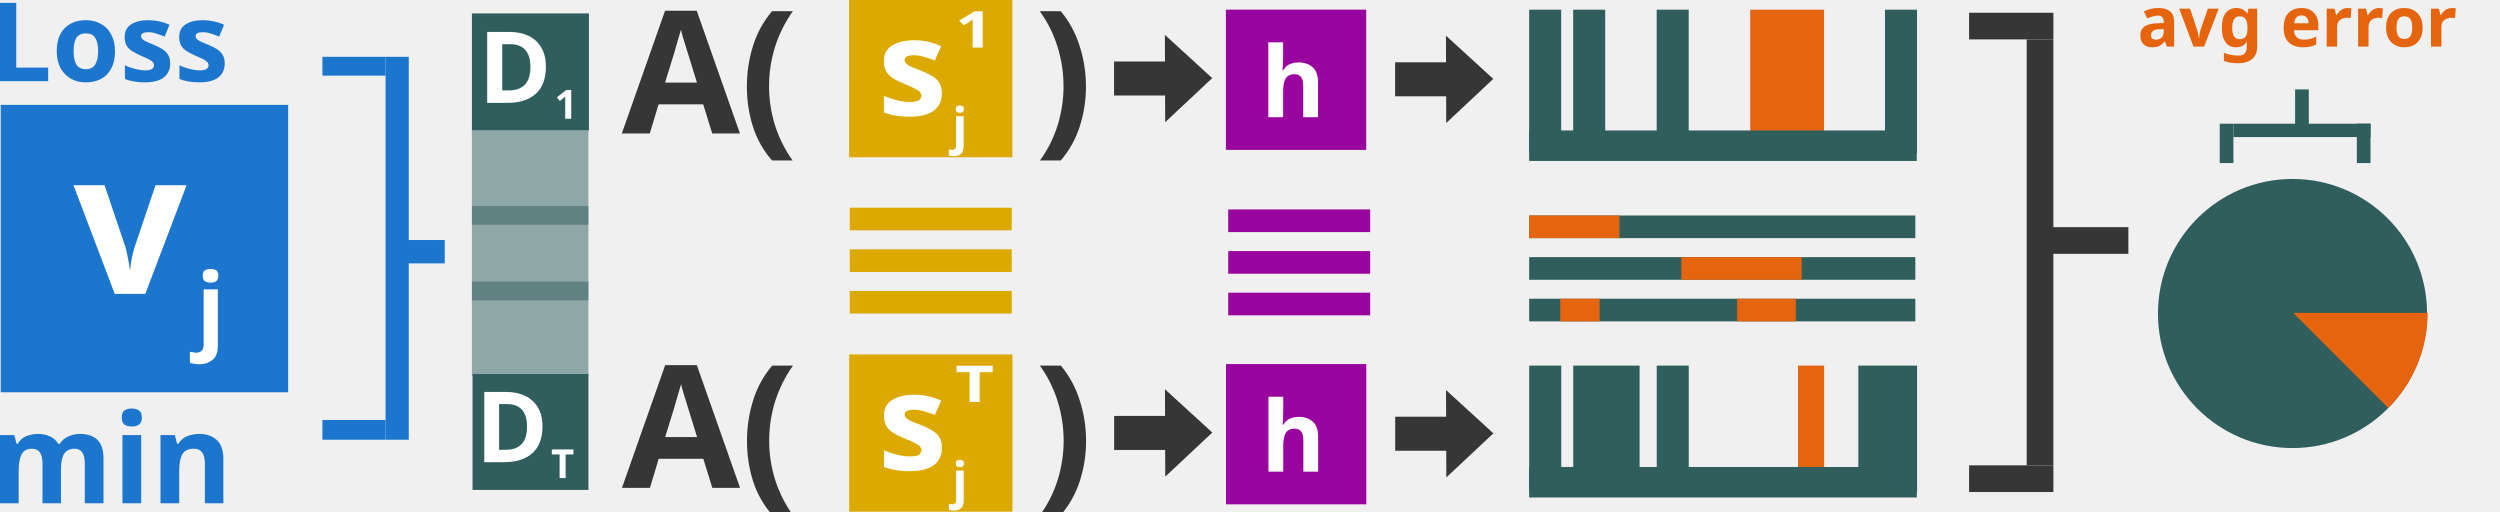
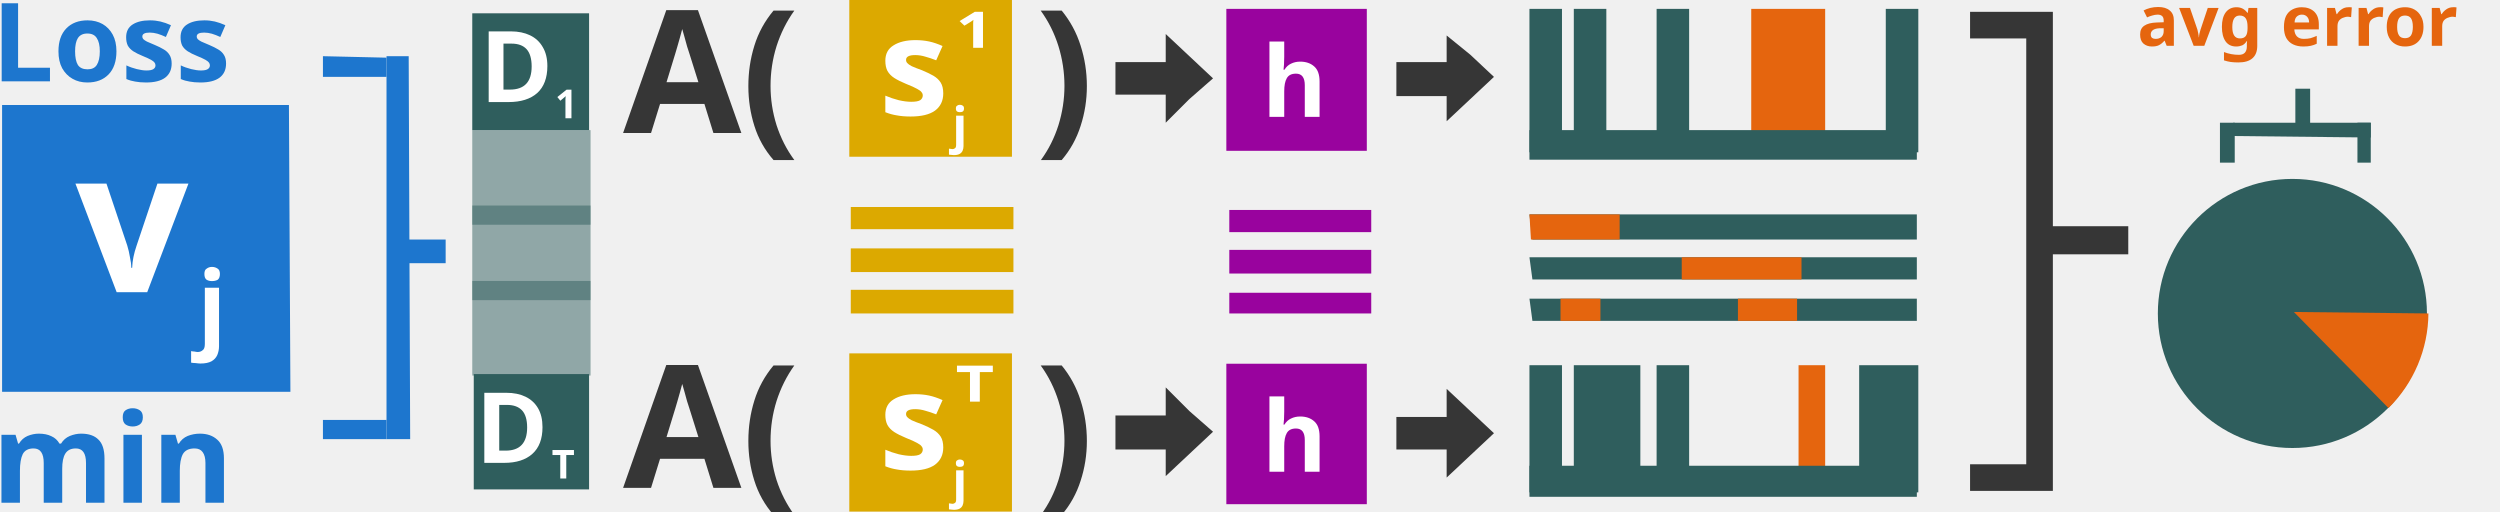
- <svg xmlns="http://www.w3.org/2000/svg" width="638.747" height="130.734" viewBox="0 0 169.002 34.59">
-   <g transform="translate(155.56 -34.776)">
-     <rect ry="0" y="35.683" x="-123.659" height="7.91" width="7.91" fill="#2f5e5d" />
-     <text style="line-height:1.25;-inkscape-font-specification:'Ubuntu Condensed, Bold'" x="-123.234" y="41.73" font-weight="700" font-size="6.717" letter-spacing="0" word-spacing="0" font-family="Ubuntu Condensed" fill="#fff" stroke-width=".345">
-       <tspan x="-123.234" y="41.73" style="-inkscape-font-specification:'sans-serif Bold'" font-family="sans-serif" stroke-width=".316">D</tspan>
+ <svg xmlns="http://www.w3.org/2000/svg" width="638.7" height="130.7" viewBox="0 0 169 34.6">
+   <g transform="translate(155.6 -34.8)">
+     <rect ry="0" y="35.7" x="-123.7" height="7.9" width="7.9" fill="#2f5e5d" />
+     <text style="line-height:1.25;-inkscape-font-specification:'Ubuntu Condensed, Bold'" x="-123.2" y="41.7" font-weight="700" font-size="6.7" letter-spacing="0" word-spacing="0" font-family="Ubuntu Condensed" fill="#fff" stroke-width=".3">
+       <tspan x="-123.2" y="41.7" style="-inkscape-font-specification:'sans-serif Bold'" font-family="sans-serif">D</tspan>
    </text>
-     <text y="42.811" x="-118.069" style="line-height:1.25;-inkscape-font-specification:'sans-serif Bold'" font-weight="700" font-size="2.73" letter-spacing="0" word-spacing="0" font-family="sans-serif" fill="#fff" stroke-width=".14">
-       <tspan style="-inkscape-font-specification:'sans-serif Bold'" y="42.811" x="-118.069">1</tspan>
+     <text y="42.8" x="-118.1" style="line-height:1.25;-inkscape-font-specification:'sans-serif Bold'" font-weight="700" font-size="2.7" letter-spacing="0" word-spacing="0" font-family="sans-serif" fill="#fff" stroke-width=".1">
+       <tspan style="-inkscape-font-specification:'sans-serif Bold'" y="42.8" x="-118.1">1</tspan>
    </text>
-     <rect rx="0" width="7.835" height="7.835" x="-123.617" y="60.06" ry="0" fill="#2f5e5d" />
-     <g font-weight="700" letter-spacing="0" word-spacing="0" fill="#fff" stroke-width="1.902">
-       <text style="line-height:1.25;-inkscape-font-specification:'Ubuntu Condensed, Bold'" x="-119.77" y="833.104" font-size="13.818" font-family="Ubuntu Condensed" stroke-width=".717" transform="matrix(.48146 0 0 .48146 -65.76 -335.086)">
-         <tspan x="-119.77" y="833.104" style="-inkscape-font-specification:'sans-serif Bold'" font-family="sans-serif" stroke-width=".656">D</tspan>
+     <rect rx="0" width="7.8" height="7.8" x="-123.6" y="60.1" ry="0" fill="#2f5e5d" />
+     <g font-weight="700" letter-spacing="0" word-spacing="0" fill="#fff" stroke-width="1.9">
+       <text style="line-height:1.25;-inkscape-font-specification:'Ubuntu Condensed, Bold'" x="-119.8" y="833.1" font-size="13.8" font-family="Ubuntu Condensed" stroke-width=".7" transform="translate(-65.8 -335) scale(.48146)">
+         <tspan x="-119.8" y="833.1" style="-inkscape-font-specification:'sans-serif Bold'" font-family="sans-serif">D</tspan>
      </text>
-       <text y="835.329" x="-109.143" style="line-height:1.25;-inkscape-font-specification:'sans-serif Bold'" font-size="5.617" font-family="sans-serif" stroke-width=".291" transform="matrix(.48146 0 0 .48146 -65.76 -335.086)">
-         <tspan style="-inkscape-font-specification:'sans-serif Bold'" y="835.329" x="-109.143">T</tspan>
+       <text y="835.3" x="-109.1" style="line-height:1.25;-inkscape-font-specification:'sans-serif Bold'" font-size="5.6" font-family="sans-serif" stroke-width=".3" transform="translate(-65.8 -335) scale(.48146)">
+         <tspan style="-inkscape-font-specification:'sans-serif Bold'" y="835.3" x="-109.1">T</tspan>
      </text>
    </g>
-     <path d="M-123.659 43.594h7.876v6.375h-7.876z" opacity=".5" fill="#2f5e5d" />
-     <path d="M-123.659 48.703h7.876v6.376h-7.876z" opacity=".5" fill="#2f5e5d" />
-     <path d="M-123.659 53.813h7.876v6.376h-7.876z" opacity=".5" fill="#2f5e5d" />
-     <text word-spacing="0" letter-spacing="0" font-size="11.572" font-weight="700" style="line-height:1.25;-inkscape-font-specification:'sans-serif Bold'" x="-113.523" y="43.797" font-family="sans-serif" fill="#363636" stroke-width=".395">
-       <tspan x="-113.523" y="43.797" style="-inkscape-font-specification:'sans-serif Bold'">A(</tspan>
+     <path d="M-123.7 43.6h8V50h-8z" opacity=".5" fill="#2f5e5d" />
+     <path d="M-123.7 48.7h8v6.4h-8z" opacity=".5" fill="#2f5e5d" />
+     <path d="M-123.7 53.8h8v6.4h-8z" opacity=".5" fill="#2f5e5d" />
+     <text word-spacing="0" letter-spacing="0" font-size="11.6" font-weight="700" style="line-height:1.25;-inkscape-font-specification:'sans-serif Bold'" x="-113.5" y="43.8" font-family="sans-serif" fill="#363636" stroke-width=".4">
+       <tspan x="-113.5" y="43.8" style="-inkscape-font-specification:'sans-serif Bold'">A(</tspan>
    </text>
-     <text word-spacing="0" letter-spacing="0" font-size="11.572" font-weight="700" y="43.797" x="-85.616" style="line-height:1.25;-inkscape-font-specification:'sans-serif Bold'" font-family="sans-serif" fill="#363636" stroke-width=".395">
-       <tspan style="-inkscape-font-specification:'sans-serif Bold'" y="43.797" x="-85.616">)</tspan>
+     <text word-spacing="0" letter-spacing="0" font-size="11.6" font-weight="700" y="43.8" x="-85.6" style="line-height:1.25;-inkscape-font-specification:'sans-serif Bold'" font-family="sans-serif" fill="#363636" stroke-width=".4">
+       <tspan style="-inkscape-font-specification:'sans-serif Bold'" y="43.8" x="-85.6">)</tspan>
    </text>
-     <path d="M-72.687 35.428h9.483v9.482h-9.483z" fill="#99039e" />
-     <text word-spacing="0" letter-spacing="0" font-size="6.66" font-weight="700" y="42.699" x="-70.336" style="line-height:1.25;-inkscape-font-specification:'sans-serif Bold'" font-family="sans-serif" fill="#fff" stroke-width=".227">
-       <tspan style="-inkscape-font-specification:'sans-serif Bold'" y="42.699" x="-70.336">h</tspan>
+     <path d="M-72.7 35.4h9.5V45h-9.5z" fill="#99039e" />
+     <text word-spacing="0" letter-spacing="0" font-size="6.7" font-weight="700" y="42.7" x="-70.3" style="line-height:1.25;-inkscape-font-specification:'sans-serif Bold'" font-family="sans-serif" fill="#fff" stroke-width=".2">
+       <tspan style="-inkscape-font-specification:'sans-serif Bold'" y="42.7" x="-70.3">h</tspan>
    </text>
-     <g fill="#363636" stroke-width="1.364">
-       <path d="M-75.764 38.933v2.3h-4.485v-2.3z" />
-       <path d="M-76.813 37.13l.01 2.954.01 2.953 1.59-1.49 1.589-1.491-1.6-1.463z" />
+     <g fill="#363636" stroke-width="1.4">
+       <path d="M-75.8 39v2.2h-4.4V39z" />
+       <path d="M-76.8 37.1v6l1.6-1.6 1.6-1.4-1.6-1.5z" />
    </g>
-     <path d="M-98.161 34.776h11.038v10.63H-98.16z" fill="#dca900" />
-     <text y="43.384" x="-94.442" style="line-height:1.25;-inkscape-font-specification:'sans-serif Bold'" font-size="9.289" transform="scale(1.01901 .98134)" font-weight="700" font-family="sans-serif" letter-spacing="0" word-spacing="0" fill="#fff" stroke-width=".293">
-       <tspan style="-inkscape-font-specification:'sans-serif Bold'" y="43.384" x="-94.442">s</tspan>
+     <path d="M-98.2 34.8h11v10.6h-11z" fill="#dca900" />
+     <text y="43.4" x="-94.4" style="line-height:1.25;-inkscape-font-specification:'sans-serif Bold'" font-size="9.3" transform="scale(1.01901 .98134)" font-weight="700" font-family="sans-serif" letter-spacing="0" word-spacing="0" fill="#fff" stroke-width=".3">
+       <tspan style="-inkscape-font-specification:'sans-serif Bold'" y="43.4" x="-94.4">s</tspan>
    </text>
-     <text font-size="3.941" y="43.659" x="-79.187" style="line-height:1.25;-inkscape-font-specification:'sans-serif Bold'" transform="scale(1.1491 .87024)" font-weight="700" font-family="sans-serif" letter-spacing="0" word-spacing="0" fill="#fff" stroke-width=".14">
-       <tspan style="-inkscape-font-specification:'sans-serif Bold'" y="43.659" x="-79.187">1</tspan>
+     <text font-size="3.9" y="43.7" x="-79.2" style="line-height:1.25;-inkscape-font-specification:'sans-serif Bold'" transform="scale(1.1491 .87024)" font-weight="700" font-family="sans-serif" letter-spacing="0" word-spacing="0" fill="#fff" stroke-width=".1">
+       <tspan style="-inkscape-font-specification:'sans-serif Bold'" y="43.7" x="-79.2">1</tspan>
    </text>
-     <path d="M-127.927 38.617h-1.57v25.885h1.57z" fill="#1d76ce" />
-     <text transform="scale(1.00046 .99954)" style="line-height:1.25;-inkscape-font-specification:'sans-serif Bold'" x="-91.157" y="44.525" font-size="3.431" font-weight="700" font-family="sans-serif" letter-spacing="0" word-spacing="0" fill="#fff">
-       <tspan x="-91.157" y="44.525" style="-inkscape-font-specification:'sans-serif Bold'" stroke-width=".14">j</tspan>
+     <path d="M-128 38.6h-1.5v25.9h1.6z" fill="#1d76ce" />
+     <text transform="scale(1.00046 .99954)" style="line-height:1.25;-inkscape-font-specification:'sans-serif Bold'" x="-91.2" y="44.5" font-size="3.4" font-weight="700" font-family="sans-serif" letter-spacing="0" word-spacing="0" fill="#fff">
+       <tspan x="-91.2" y="44.5" style="-inkscape-font-specification:'sans-serif Bold'" stroke-width=".1">j</tspan>
    </text>
-     <rect rx="0" ry="0" y="35.431" x="-52.188" height="9.685" width="2.165" fill="#2f5e5d" />
-     <rect width="2.165" height="9.685" x="-49.212" y="35.431" ry="0" rx="0" fill="#2f5e5d" />
-     <rect width="2.165" height="9.685" x="-43.567" y="35.431" ry="0" rx="0" fill="#2f5e5d" />
-     <rect width="4.988" height="9.685" x="-37.241" y="35.431" ry="0" rx="0" fill="#e5650e" />
-     <rect width="2.165" height="9.685" x="-28.133" y="35.431" ry="0" rx="0" fill="#2f5e5d" />
-     <path d="M-52.188 43.595h26.204v2.061h-26.204z" fill="#2f5e5d" />
-     <g fill="#363636" stroke-width="1.651">
-       <path d="M-56.763 38.987v2.3h-4.486v-2.3z" />
-       <path d="M-57.813 37.185l.01 2.953.01 2.952 1.589-1.49 1.59-1.49-1.6-1.463z" />
+     <rect rx="0" ry="0" y="35.4" x="-52.2" height="9.7" width="2.2" fill="#2f5e5d" />
+     <rect width="2.2" height="9.7" x="-49.2" y="35.4" ry="0" rx="0" fill="#2f5e5d" />
+     <rect width="2.2" height="9.7" x="-43.6" y="35.4" ry="0" rx="0" fill="#2f5e5d" />
+     <rect width="5" height="9.7" x="-37.2" y="35.4" ry="0" rx="0" fill="#e5650e" />
+     <rect width="2.2" height="9.7" x="-28.1" y="35.4" ry="0" rx="0" fill="#2f5e5d" />
+     <path d="M-52.2 43.6H-26v2h-26.2z" fill="#2f5e5d" />
+     <g fill="#363636" stroke-width="1.7">
+       <path d="M-56.8 39v2.3h-4.4V39z" />
+       <path d="M-57.8 37.2V43l1.6-1.5 1.6-1.5-1.6-1.5z" />
    </g>
-     <path d="M-133.763 38.617v1.272h4.266v-1.272zM-133.763 63.166v1.336h4.266v-1.336zM-129.042 51.001v1.58h3.547v-1.58z" fill="#1d76ce" />
-     <path fill="#2f5e5d" d="M-52.187 49.344h26.105v1.53h-26.105zM-52.187 52.158h26.105v1.53h-26.105z" />
-     <g fill="#dca900">
-       <path d="M-98.117 48.816h10.95v1.53h-10.95zM-98.117 51.629h10.95v1.53h-10.95zM-98.117 54.442h10.95v1.53h-10.95z" />
+     <path d="M-133.8 38.6V40h4.3v-1.3zm0 24.6v1.3h4.3v-1.3zM-129 51v1.6h3.5V51z" fill="#1d76ce" />
+     <path fill="#2f5e5d" d="M-52.2 49.3H-26V51h-26zm0 2.9H-26v1.5h-26z" />
+     <path d="M-98.1 48.8h11v1.5h-11zm0 2.8h11v1.6h-11zm0 2.8h11V56h-11z" fill="#dca900" />
+     <path fill="#2f5e5d" d="M-52.2 55H-26v1.5h-26z" />
+     <path d="M-72.5 49h9.6v1.5h-9.6zm0 2.7h9.6v1.6h-9.6zm0 2.9h9.6V56h-9.6z" fill="#99039e" />
+     <path fill="#e5650e" d="M-52.2 49.3h6.1V51h-6zm10.3 2.9h8.1v1.5h-8.1zm-8.2 2.8h2.7v1.5h-2.7zm12 0h4v1.5h-4z" />
+     <text y="67.8" x="-113.5" style="line-height:1.25;-inkscape-font-specification:'sans-serif Bold'" font-weight="700" font-size="11.6" letter-spacing="0" word-spacing="0" font-family="sans-serif" fill="#363636" stroke-width=".4">
+       <tspan style="-inkscape-font-specification:'sans-serif Bold'" y="67.8" x="-113.5">A(</tspan>
+     </text>
+     <text style="line-height:1.25;-inkscape-font-specification:'sans-serif Bold'" x="-85.6" y="67.8" font-weight="700" font-size="11.6" letter-spacing="0" word-spacing="0" font-family="sans-serif" fill="#363636" stroke-width=".4">
+       <tspan x="-85.6" y="67.8" style="-inkscape-font-specification:'sans-serif Bold'">)</tspan>
+     </text>
+     <path d="M-72.7 59.4h9.5v9.5h-9.5z" fill="#99039e" />
+     <text style="line-height:1.25;-inkscape-font-specification:'sans-serif Bold'" x="-70.3" y="66.7" font-weight="700" font-size="6.7" letter-spacing="0" word-spacing="0" font-family="sans-serif" fill="#fff" stroke-width=".2">
+       <tspan x="-70.3" y="66.7" style="-inkscape-font-specification:'sans-serif Bold'">h</tspan>
+     </text>
+     <g fill="#363636" stroke-width="1.4">
+       <path d="M-75.8 62.9v2.3h-4.4v-2.3z" />
+       <path d="M-76.8 61v6l1.6-1.5 1.6-1.5-1.6-1.4z" />
    </g>
-     <path fill="#2f5e5d" d="M-52.187 54.971h26.105v1.53h-26.105z" />
-     <g fill="#99039e">
-       <path d="M-72.532 48.935h9.596v1.53h-9.596zM-72.532 51.749h9.596v1.53h-9.596zM-72.532 54.562h9.596v1.53h-9.596z" />
+     <path d="M-98.2 58.7h11v10.7h-11z" fill="#dca900" />
+     <text font-size="9.3" style="line-height:1.25;-inkscape-font-specification:'sans-serif Bold'" x="-94.4" y="67.8" transform="scale(1.01901 .98134)" font-weight="700" font-family="sans-serif" letter-spacing="0" word-spacing="0" fill="#fff" stroke-width=".3">
+       <tspan x="-94.4" y="67.8" style="-inkscape-font-specification:'sans-serif Bold'">s</tspan>
+     </text>
+     <text transform="scale(1.1491 .87024)" style="line-height:1.25;-inkscape-font-specification:'sans-serif Bold'" x="-79.2" y="71.2" font-size="3.9" font-weight="700" font-family="sans-serif" letter-spacing="0" word-spacing="0" fill="#fff" stroke-width=".1">
+       <tspan x="-79.2" y="71.2" style="-inkscape-font-specification:'sans-serif Bold'">T</tspan>
+     </text>
+     <text font-size="3.4" y="68.5" x="-91.2" style="line-height:1.25;-inkscape-font-specification:'sans-serif Bold'" transform="scale(1.00046 .99954)" font-weight="700" font-family="sans-serif" letter-spacing="0" word-spacing="0" fill="#fff">
+       <tspan style="-inkscape-font-specification:'sans-serif Bold'" y="68.5" x="-91.2" stroke-width=".1">j</tspan>
+     </text>
+     <rect width="2.2" height="8.6" x="-52.2" y="59.5" ry="0" rx="0" fill="#2f5e5d" />
+     <rect rx="0" ry="0" y="59.5" x="-49.2" height="8.6" width="4.5" fill="#2f5e5d" />
+     <rect rx="0" ry="0" y="59.5" x="-43.6" height="8.6" width="2.2" fill="#2f5e5d" />
+     <rect rx="0" ry="0" y="59.5" x="-34" height="8.6" width="1.8" fill="#e5650e" />
+     <rect rx="0" ry="0" y="59.5" x="-29.9" height="8.6" width="4" fill="#2f5e5d" />
+     <path d="M-52.2 66.3H-26v2.1h-26.2z" fill="#2f5e5d" />
+     <g fill="#363636" stroke-width="1.7">
+       <path d="M-56.8 63v2.2h-4.4V63z" />
+       <path d="M-57.8 61.1v6l1.6-1.5 1.6-1.5-1.6-1.5z" />
    </g>
-     <path fill="#e5650e" d="M-52.187 49.344h6.103v1.53h-6.103zM-41.899 52.158h8.135v1.53h-8.135zM-50.084 54.971h2.657v1.53h-2.657zM-38.129 54.971h3.968v1.53h-3.968z" />
-     <text y="67.756" x="-113.517" style="line-height:1.25;-inkscape-font-specification:'sans-serif Bold'" font-weight="700" font-size="11.572" letter-spacing="0" word-spacing="0" font-family="sans-serif" fill="#363636" stroke-width=".395">
-       <tspan style="-inkscape-font-specification:'sans-serif Bold'" y="67.756" x="-113.517">A(</tspan>
+     <circle cx="-.6" cy="56" r="9.1" fill="#2f5e5d" />
+     <path d="M8.6 56a9.1 9.1 0 01-2.7 6.4l-6.4-6.5z" fill="#e5650e" />
+     <g fill="#363636" stroke-width="1.8">
+       <path d="M-22.4 35.6h5.6v1.8h-5.6zm0 30.6h5.6V68h-5.6zM-18.6 37.4h1.8v28.8h-1.8z" />
+       <path d="M-18.4 50.1h6.7V52h-6.7z" />
+     </g>
+     <text style="line-height:1.25;-inkscape-font-specification:'Ubuntu Condensed, Bold'" x="-11.1" y="37.9" font-weight="700" font-size="4.7" letter-spacing="0" word-spacing="0" font-family="Ubuntu Condensed" fill="#e5650e" stroke-width=".3">
+       <tspan x="-11.1" y="37.9" style="-inkscape-font-specification:'sans-serif Bold'" font-family="sans-serif" stroke-width="1.2">avg error</tspan>
    </text>
-     <text style="line-height:1.25;-inkscape-font-specification:'sans-serif Bold'" x="-85.61" y="67.756" font-weight="700" font-size="11.572" letter-spacing="0" word-spacing="0" font-family="sans-serif" fill="#363636" stroke-width=".395">
-       <tspan x="-85.61" y="67.756" style="-inkscape-font-specification:'sans-serif Bold'">)</tspan>
-     </text>
-     <path d="M-72.68 59.387h9.482v9.483h-9.483z" fill="#99039e" />
-     <text style="line-height:1.25;-inkscape-font-specification:'sans-serif Bold'" x="-70.329" y="66.659" font-weight="700" font-size="6.66" letter-spacing="0" word-spacing="0" font-family="sans-serif" fill="#fff" stroke-width=".227">
-       <tspan x="-70.329" y="66.659" style="-inkscape-font-specification:'sans-serif Bold'">h</tspan>
-     </text>
-     <g fill="#363636" stroke-width="1.364">
-       <path d="M-75.757 62.893v2.3h-4.485v-2.3z" />
-       <path d="M-76.807 61.09l.01 2.953.01 2.953 1.59-1.49 1.589-1.49-1.6-1.463z" />
+     <g fill="#2f5e5d" stroke-width="1.8">
+       <path d="M-4.6 44v-.9h9.3v1z" />
+       <path d="M-.4 43.5v-2.7h1v2.7zm-5.1 2.3v-2.7h1v2.7zm9.3 0v-2.7h.9v2.7z" />
    </g>
-     <path d="M-98.155 58.736h11.038v10.63h-11.038z" fill="#dca900" />
-     <text font-size="9.289" style="line-height:1.25;-inkscape-font-specification:'sans-serif Bold'" x="-94.436" y="67.799" transform="scale(1.01901 .98134)" font-weight="700" font-family="sans-serif" letter-spacing="0" word-spacing="0" fill="#fff" stroke-width=".293">
-       <tspan x="-94.436" y="67.799" style="-inkscape-font-specification:'sans-serif Bold'">s</tspan>
-     </text>
-     <text transform="scale(1.1491 .87024)" style="line-height:1.25;-inkscape-font-specification:'sans-serif Bold'" x="-79.181" y="71.191" font-size="3.941" font-weight="700" font-family="sans-serif" letter-spacing="0" word-spacing="0" fill="#fff" stroke-width=".14">
-       <tspan x="-79.181" y="71.191" style="-inkscape-font-specification:'sans-serif Bold'">T</tspan>
-     </text>
-     <text font-size="3.431" y="68.496" x="-91.151" style="line-height:1.25;-inkscape-font-specification:'sans-serif Bold'" transform="scale(1.00046 .99954)" font-weight="700" font-family="sans-serif" letter-spacing="0" word-spacing="0" fill="#fff">
-       <tspan style="-inkscape-font-specification:'sans-serif Bold'" y="68.496" x="-91.151" stroke-width=".14">j</tspan>
-     </text>
-     <rect width="2.165" height="8.583" x="-52.184" y="59.491" ry="0" rx="0" fill="#2f5e5d" />
-     <rect rx="0" ry="0" y="59.491" x="-49.208" height="8.583" width="4.486" fill="#2f5e5d" />
-     <rect rx="0" ry="0" y="59.491" x="-43.563" height="8.583" width="2.165" fill="#2f5e5d" />
-     <rect rx="0" ry="0" y="59.491" x="-34.014" height="8.583" width="1.765" fill="#e5650e" />
-     <rect rx="0" ry="0" y="59.491" x="-29.935" height="8.583" width="3.971" fill="#2f5e5d" />
-     <path d="M-52.186 66.344h26.204v2.062h-26.204z" fill="#2f5e5d" />
-     <g fill="#363636" stroke-width="1.651">
-       <path d="M-56.757 62.946v2.3h-4.486v-2.3z" />
-       <path d="M-57.807 61.144l.01 2.953.01 2.953 1.59-1.49 1.59-1.49-1.6-1.463z" />
-     </g>
-     <circle cx="-.584" cy="55.969" r="9.096" fill="#2f5e5d" />
-     <path d="M8.555 55.925a9.096 9.096 0 01-2.664 6.432L-.54 55.925z" fill="#e5650e" />
-     <g fill="#363636" stroke-width="1.808">
-       <path d="M-22.447 35.638h5.697v1.802h-5.697zm0 30.595h5.697v1.804h-5.697z" />
-       <path d="M-18.554 37.44h1.803v28.794h-1.803z" />
-       <path d="M-18.443 50.132h6.763v1.803h-6.763z" />
-     </g>
-     <text style="line-height:1.25;-inkscape-font-specification:'Ubuntu Condensed, Bold'" x="-11.076" y="37.925" font-weight="700" font-size="4.682" letter-spacing="0" word-spacing="0" font-family="Ubuntu Condensed" fill="#e5650e" stroke-width=".308">
-       <tspan x="-11.076" y="37.925" style="-inkscape-font-specification:'sans-serif Bold'" font-family="sans-serif" stroke-width="1.164">avg error</tspan>
-     </text>
-     <g fill="#2f5e5d" stroke-width="1.808">
-       <path d="M-4.58 44.042v-.904h9.27v.904z" />
-       <path d="M-.408 43.481v-2.662h.925v2.662zM-5.505 45.8v-2.662h.925V45.8zM3.764 45.8v-2.662h.925V45.8z" />
-     </g>
-     <path d="M-136.082 61.293h-19.429V41.864h19.43z" fill="#1d76ce" />
-     <g word-spacing="0" letter-spacing="0" font-weight="700" font-family="sans-serif" fill="#fff" stroke-width=".173">
-       <text font-size="7.013" style="line-height:1.25;-inkscape-font-specification:'sans-serif Bold'" x="9.079" y="275.026" stroke-width=".153" transform="matrix(1.9184 0 0 1.9184 -168.007 -472.972)">
-         <tspan x="9.079" y="275.026" style="-inkscape-font-specification:'sans-serif Bold'">v</tspan>
+     <path d="M-136 61.3h-19.5V41.9h19.4z" fill="#1d76ce" />
+     <g word-spacing="0" letter-spacing="0" font-weight="700" font-family="sans-serif" fill="#fff" stroke-width=".2">
+       <text font-size="7" style="line-height:1.25;-inkscape-font-specification:'sans-serif Bold'" x="9.1" y="275" transform="translate(-168 -473) scale(1.9184)">
+         <tspan x="9.1" y="275" style="-inkscape-font-specification:'sans-serif Bold'">v</tspan>
      </text>
-       <text font-size="3.356" y="276.695" x="13.398" style="line-height:1.25;-inkscape-font-specification:'sans-serif Bold'" stroke-width=".073" transform="matrix(1.9184 0 0 1.9184 -168.007 -472.972)">
-         <tspan style="-inkscape-font-specification:'sans-serif Bold'" y="276.695" x="13.398">j</tspan>
+       <text font-size="3.4" y="276.7" x="13.4" style="line-height:1.25;-inkscape-font-specification:'sans-serif Bold'" stroke-width=".1" transform="translate(-168 -473) scale(1.9184)">
+         <tspan style="-inkscape-font-specification:'sans-serif Bold'" y="276.7" x="13.4">j</tspan>
      </text>
    </g>
-     <text y="68.794" x="-156.22" style="line-height:1.25;-inkscape-font-specification:'sans-serif Bold'" font-weight="700" font-size="8.433" letter-spacing="0" word-spacing="0" font-family="sans-serif" fill="#1d76ce" stroke-width=".395">
-       <tspan style="-inkscape-font-specification:'sans-serif Bold'" y="68.794" x="-156.22">min</tspan>
+     <text y="68.8" x="-156.2" style="line-height:1.25;-inkscape-font-specification:'sans-serif Bold'" font-weight="700" font-size="8.4" letter-spacing="0" word-spacing="0" font-family="sans-serif" fill="#1d76ce" stroke-width=".4">
+       <tspan style="-inkscape-font-specification:'sans-serif Bold'" y="68.8" x="-156.2">min</tspan>
    </text>
-     <text y="40.266" x="-156.241" style="line-height:1.25;-inkscape-font-specification:'sans-serif Bold'" font-weight="700" font-size="7.416" letter-spacing="0" word-spacing="0" font-family="sans-serif" fill="#1d76ce" stroke-width=".395">
-       <tspan style="-inkscape-font-specification:'sans-serif Bold'" y="40.266" x="-156.241">Loss</tspan>
+     <text y="40.3" x="-156.2" style="line-height:1.25;-inkscape-font-specification:'sans-serif Bold'" font-weight="700" font-size="7.4" letter-spacing="0" word-spacing="0" font-family="sans-serif" fill="#1d76ce" stroke-width=".4">
+       <tspan style="-inkscape-font-specification:'sans-serif Bold'" y="40.3" x="-156.2">Loss</tspan>
    </text>
  </g>
</svg>
